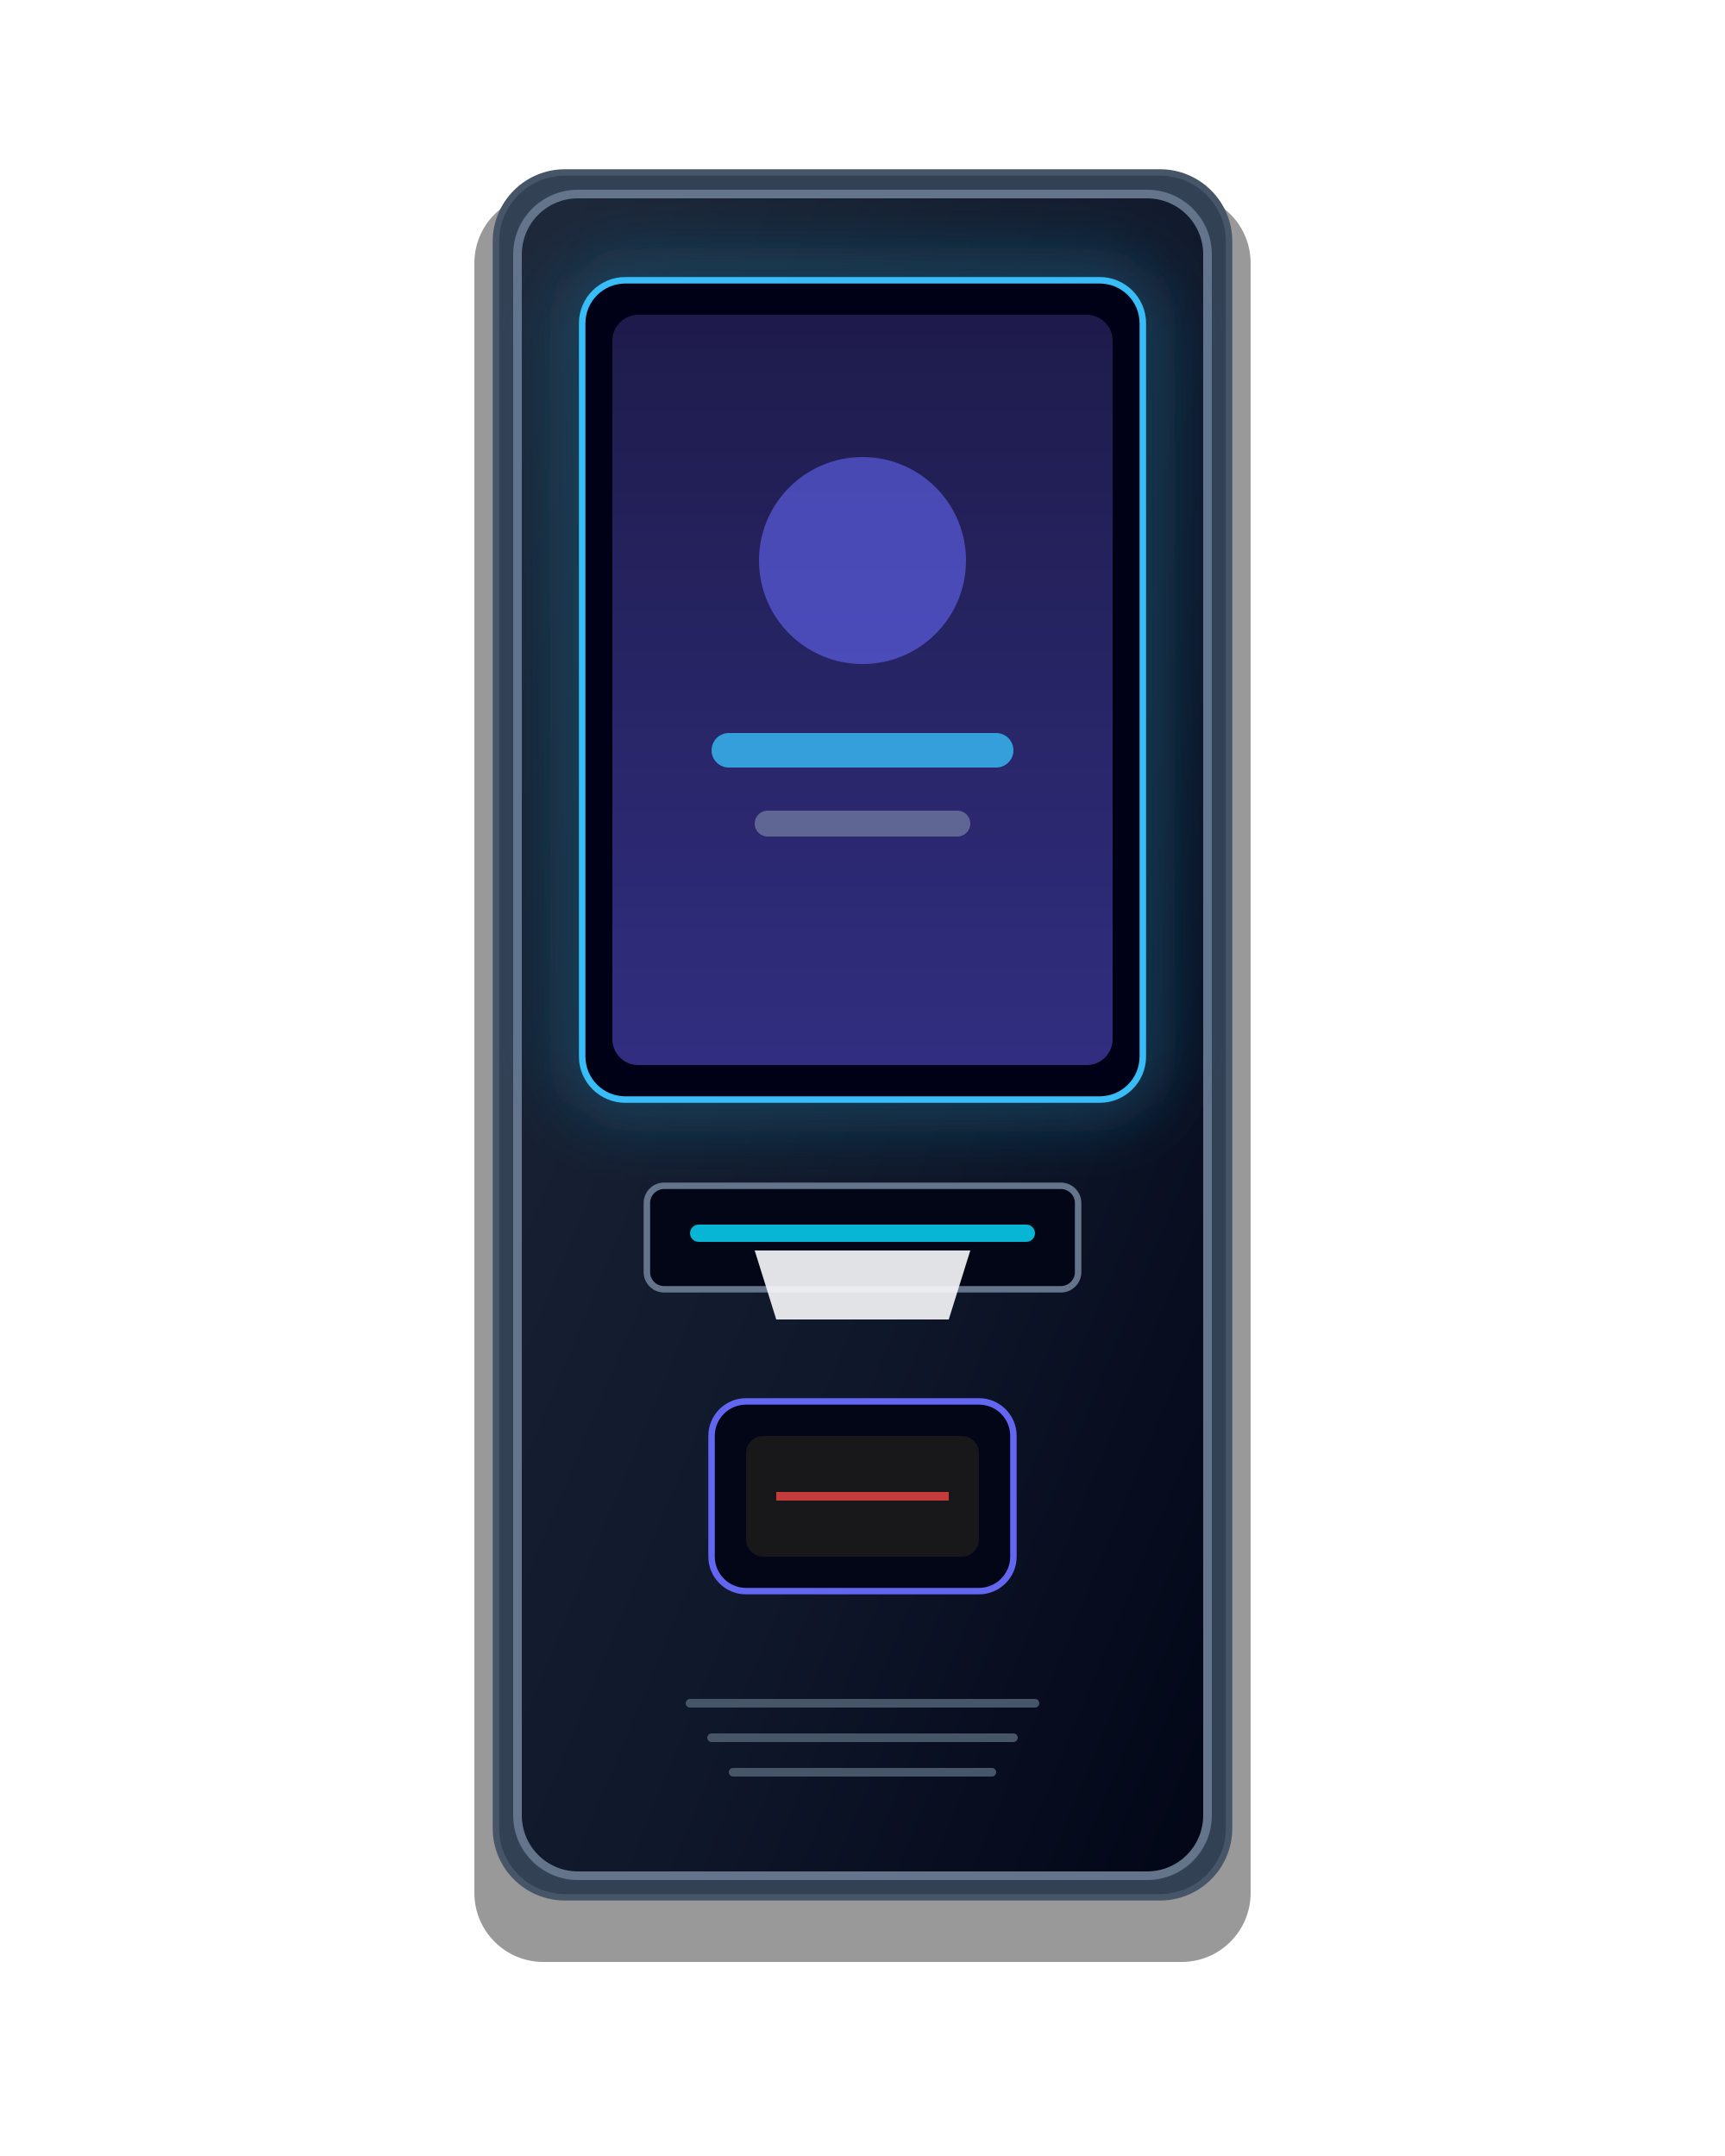
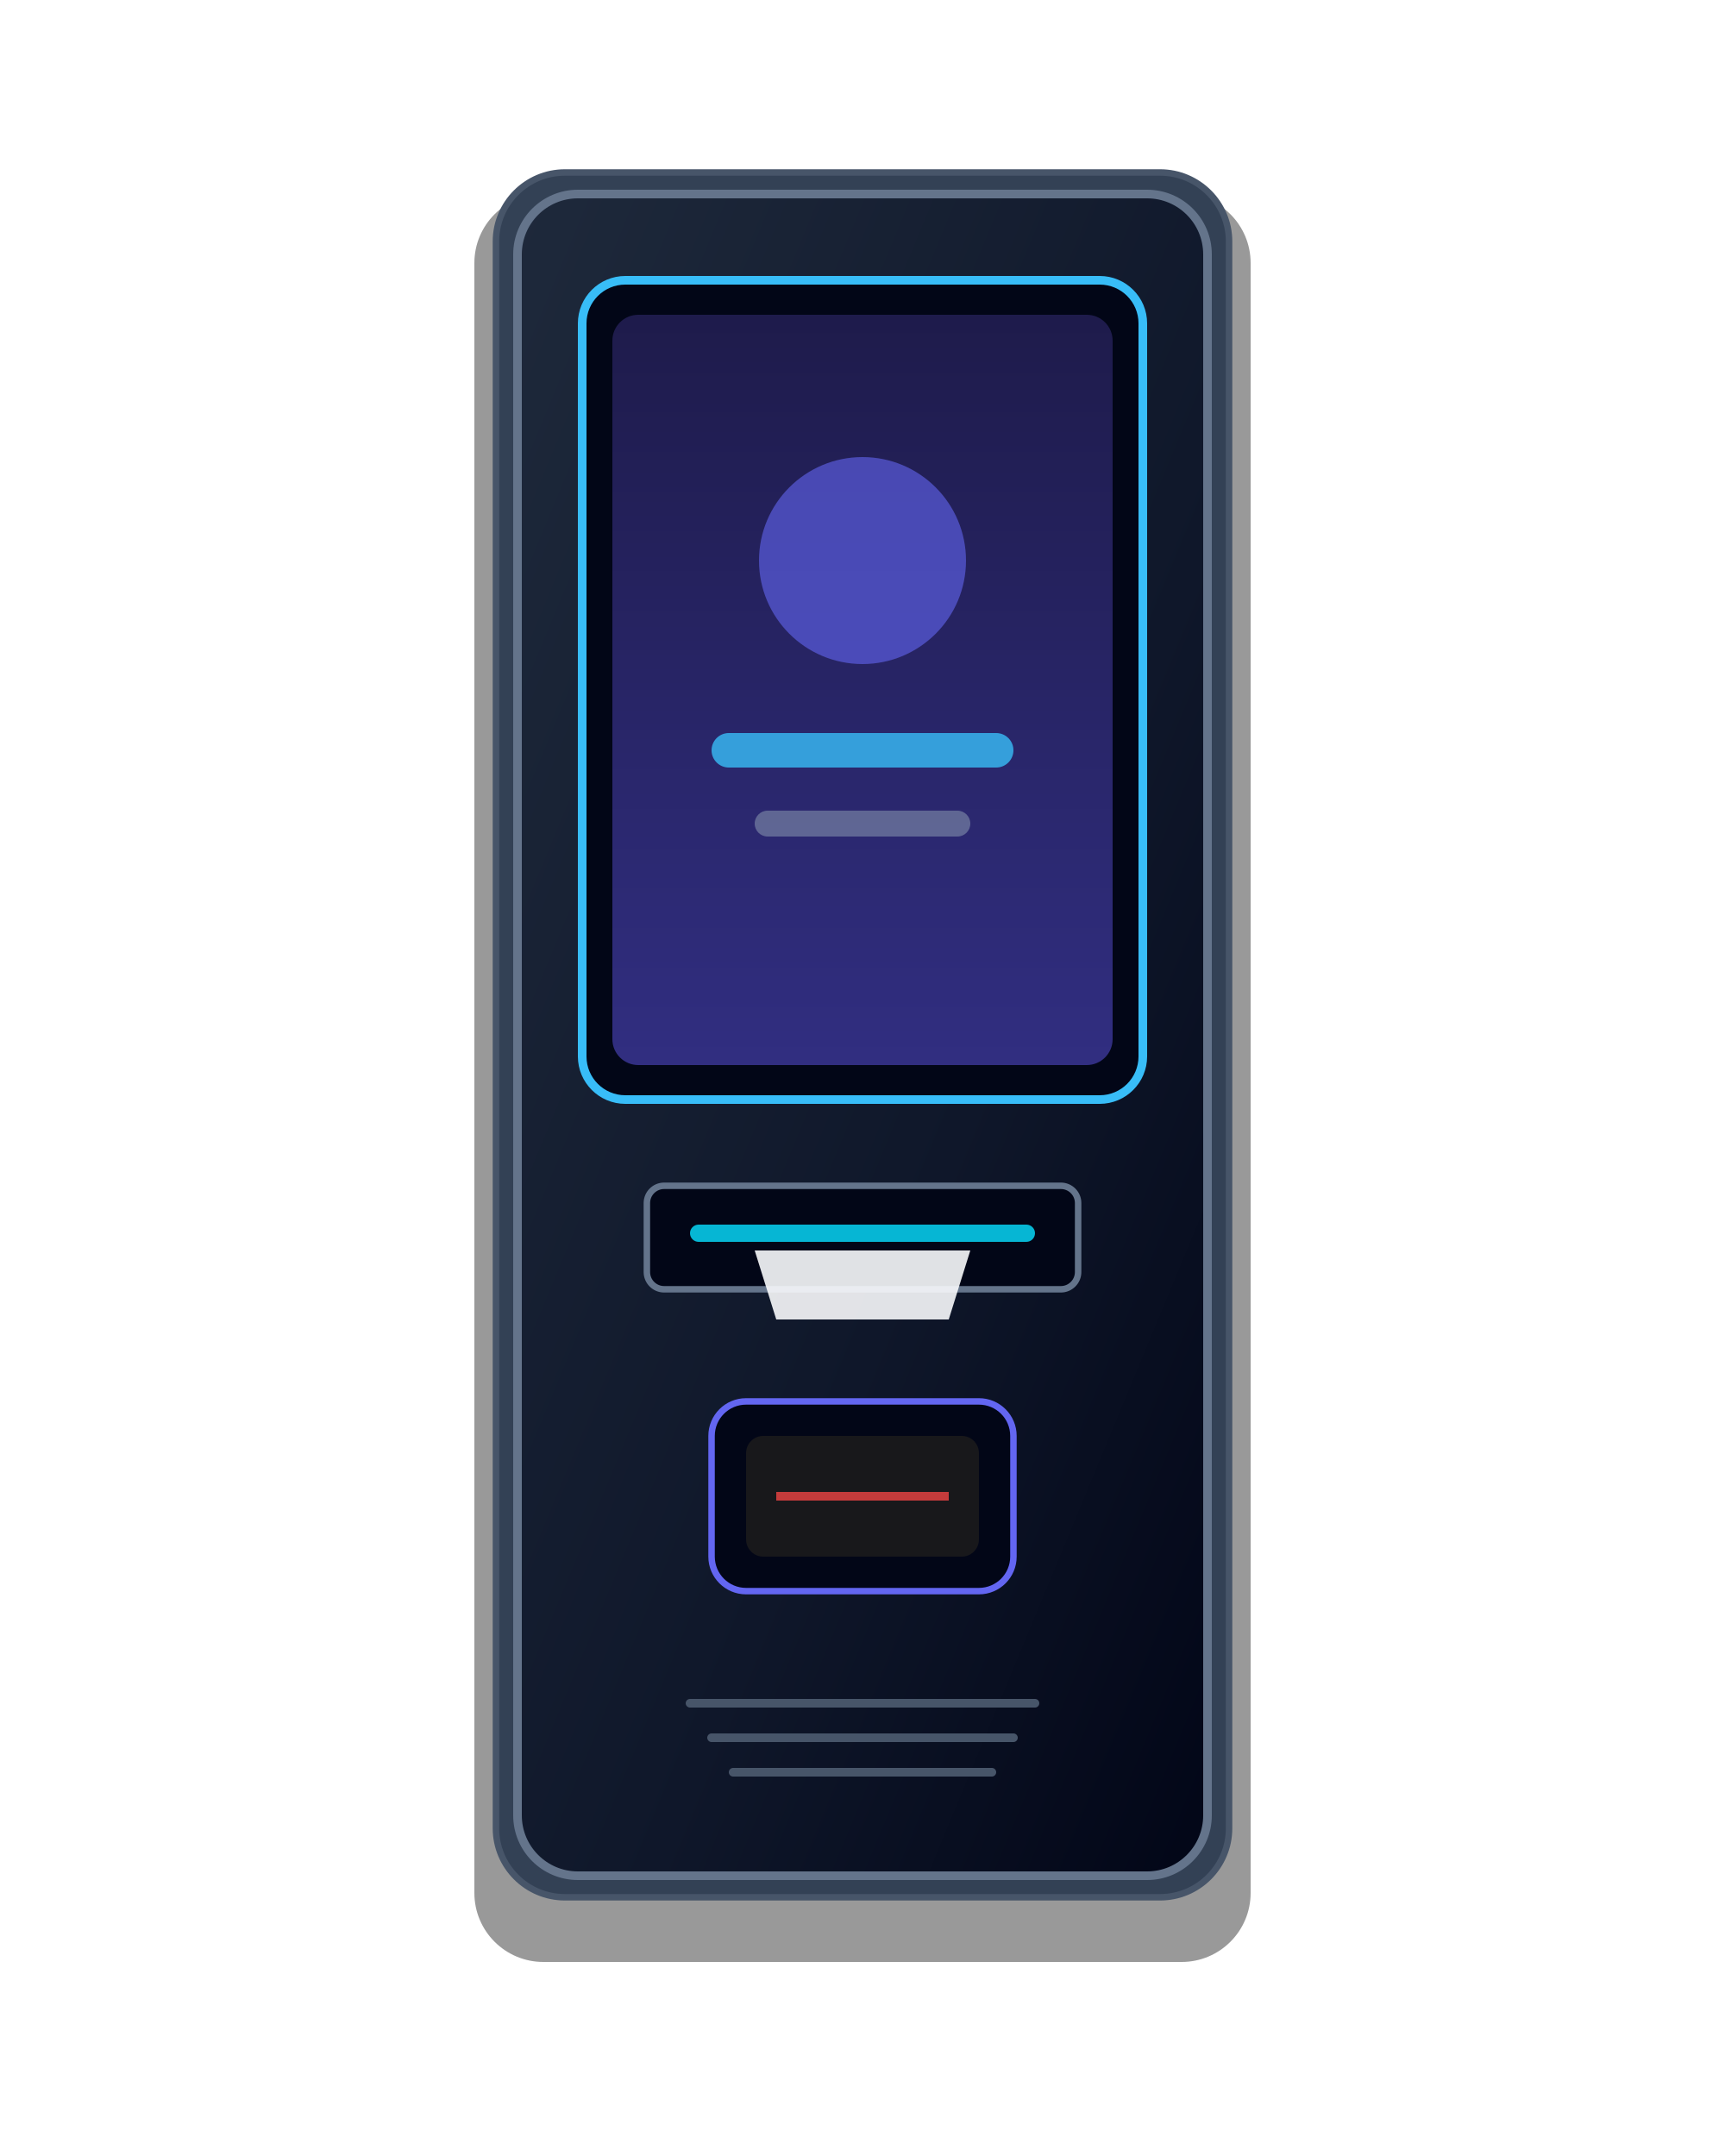
<svg xmlns="http://www.w3.org/2000/svg" viewBox="0 0 400 500" width="100%" height="100%" fill="none">
  <defs>
    <linearGradient id="body-grad-wall" x1="0%" y1="0%" x2="100%" y2="100%">
      <stop offset="0%" stop-color="#1e293b" />
      <stop offset="60%" stop-color="#0f172a" />
      <stop offset="100%" stop-color="#020617" />
    </linearGradient>
    <linearGradient id="screen-grad-wall" x1="0%" y1="0%" x2="0%" y2="100%">
      <stop offset="0%" stop-color="#1e1b4b" />
      <stop offset="100%" stop-color="#312e81" />
    </linearGradient>
-     <filter id="glow-wall" x="-20%" y="-20%" width="140%" height="140%">
-       <feGaussianBlur stdDeviation="8" result="blur" />
-       <feComposite in="SourceGraphic" in2="blur" operator="over" />
-     </filter>
  </defs>
  <rect x="110" y="45" width="180" height="410" rx="16" fill="#000000" opacity="0.4" />
  <rect x="115" y="40" width="170" height="400" rx="16" fill="#334155" stroke="#475569" stroke-width="1.5" />
  <rect x="120" y="45" width="160" height="390" rx="14" fill="url(#body-grad-wall)" stroke="#64748b" stroke-width="2" />
-   <rect x="135" y="65" width="130" height="190" rx="10" fill="#020617" stroke="#38bdf8" stroke-width="1.5" filter="url(#glow-wall)" />
+   <rect x="135" y="65" width="130" height="190" rx="10" fill="#020617" stroke="#38bdf8" stroke-width="2" />
  <rect x="142" y="73" width="116" height="174" rx="6" fill="url(#screen-grad-wall)" />
  <circle cx="200" cy="130" r="24" fill="#6366f1" opacity="0.6" />
  <rect x="165" y="170" width="70" height="8" rx="4" fill="#38bdf8" opacity="0.8" />
  <rect x="175" y="188" width="50" height="6" rx="3" fill="#94a3b8" opacity="0.5" />
  <rect x="150" y="275" width="100" height="24" rx="4" fill="#020617" stroke="#64748b" stroke-width="1.5" />
  <rect x="160" y="284" width="80" height="4" rx="2" fill="#06b6d4" />
  <path d="M 175 290 L 225 290 L 220 306 L 180 306 Z" fill="#f8fafc" opacity="0.9" />
  <rect x="165" y="325" width="70" height="44" rx="8" fill="#020617" stroke="#6366f1" stroke-width="1.5" />
  <rect x="173" y="333" width="54" height="28" rx="4" fill="#18181b" />
  <line x1="180" y1="347" x2="220" y2="347" stroke="#ef4444" stroke-width="2" opacity="0.8" />
  <line x1="160" y1="395" x2="240" y2="395" stroke="#475569" stroke-width="2" stroke-linecap="round" />
  <line x1="165" y1="403" x2="235" y2="403" stroke="#475569" stroke-width="2" stroke-linecap="round" />
  <line x1="170" y1="411" x2="230" y2="411" stroke="#475569" stroke-width="2" stroke-linecap="round" />
</svg>
